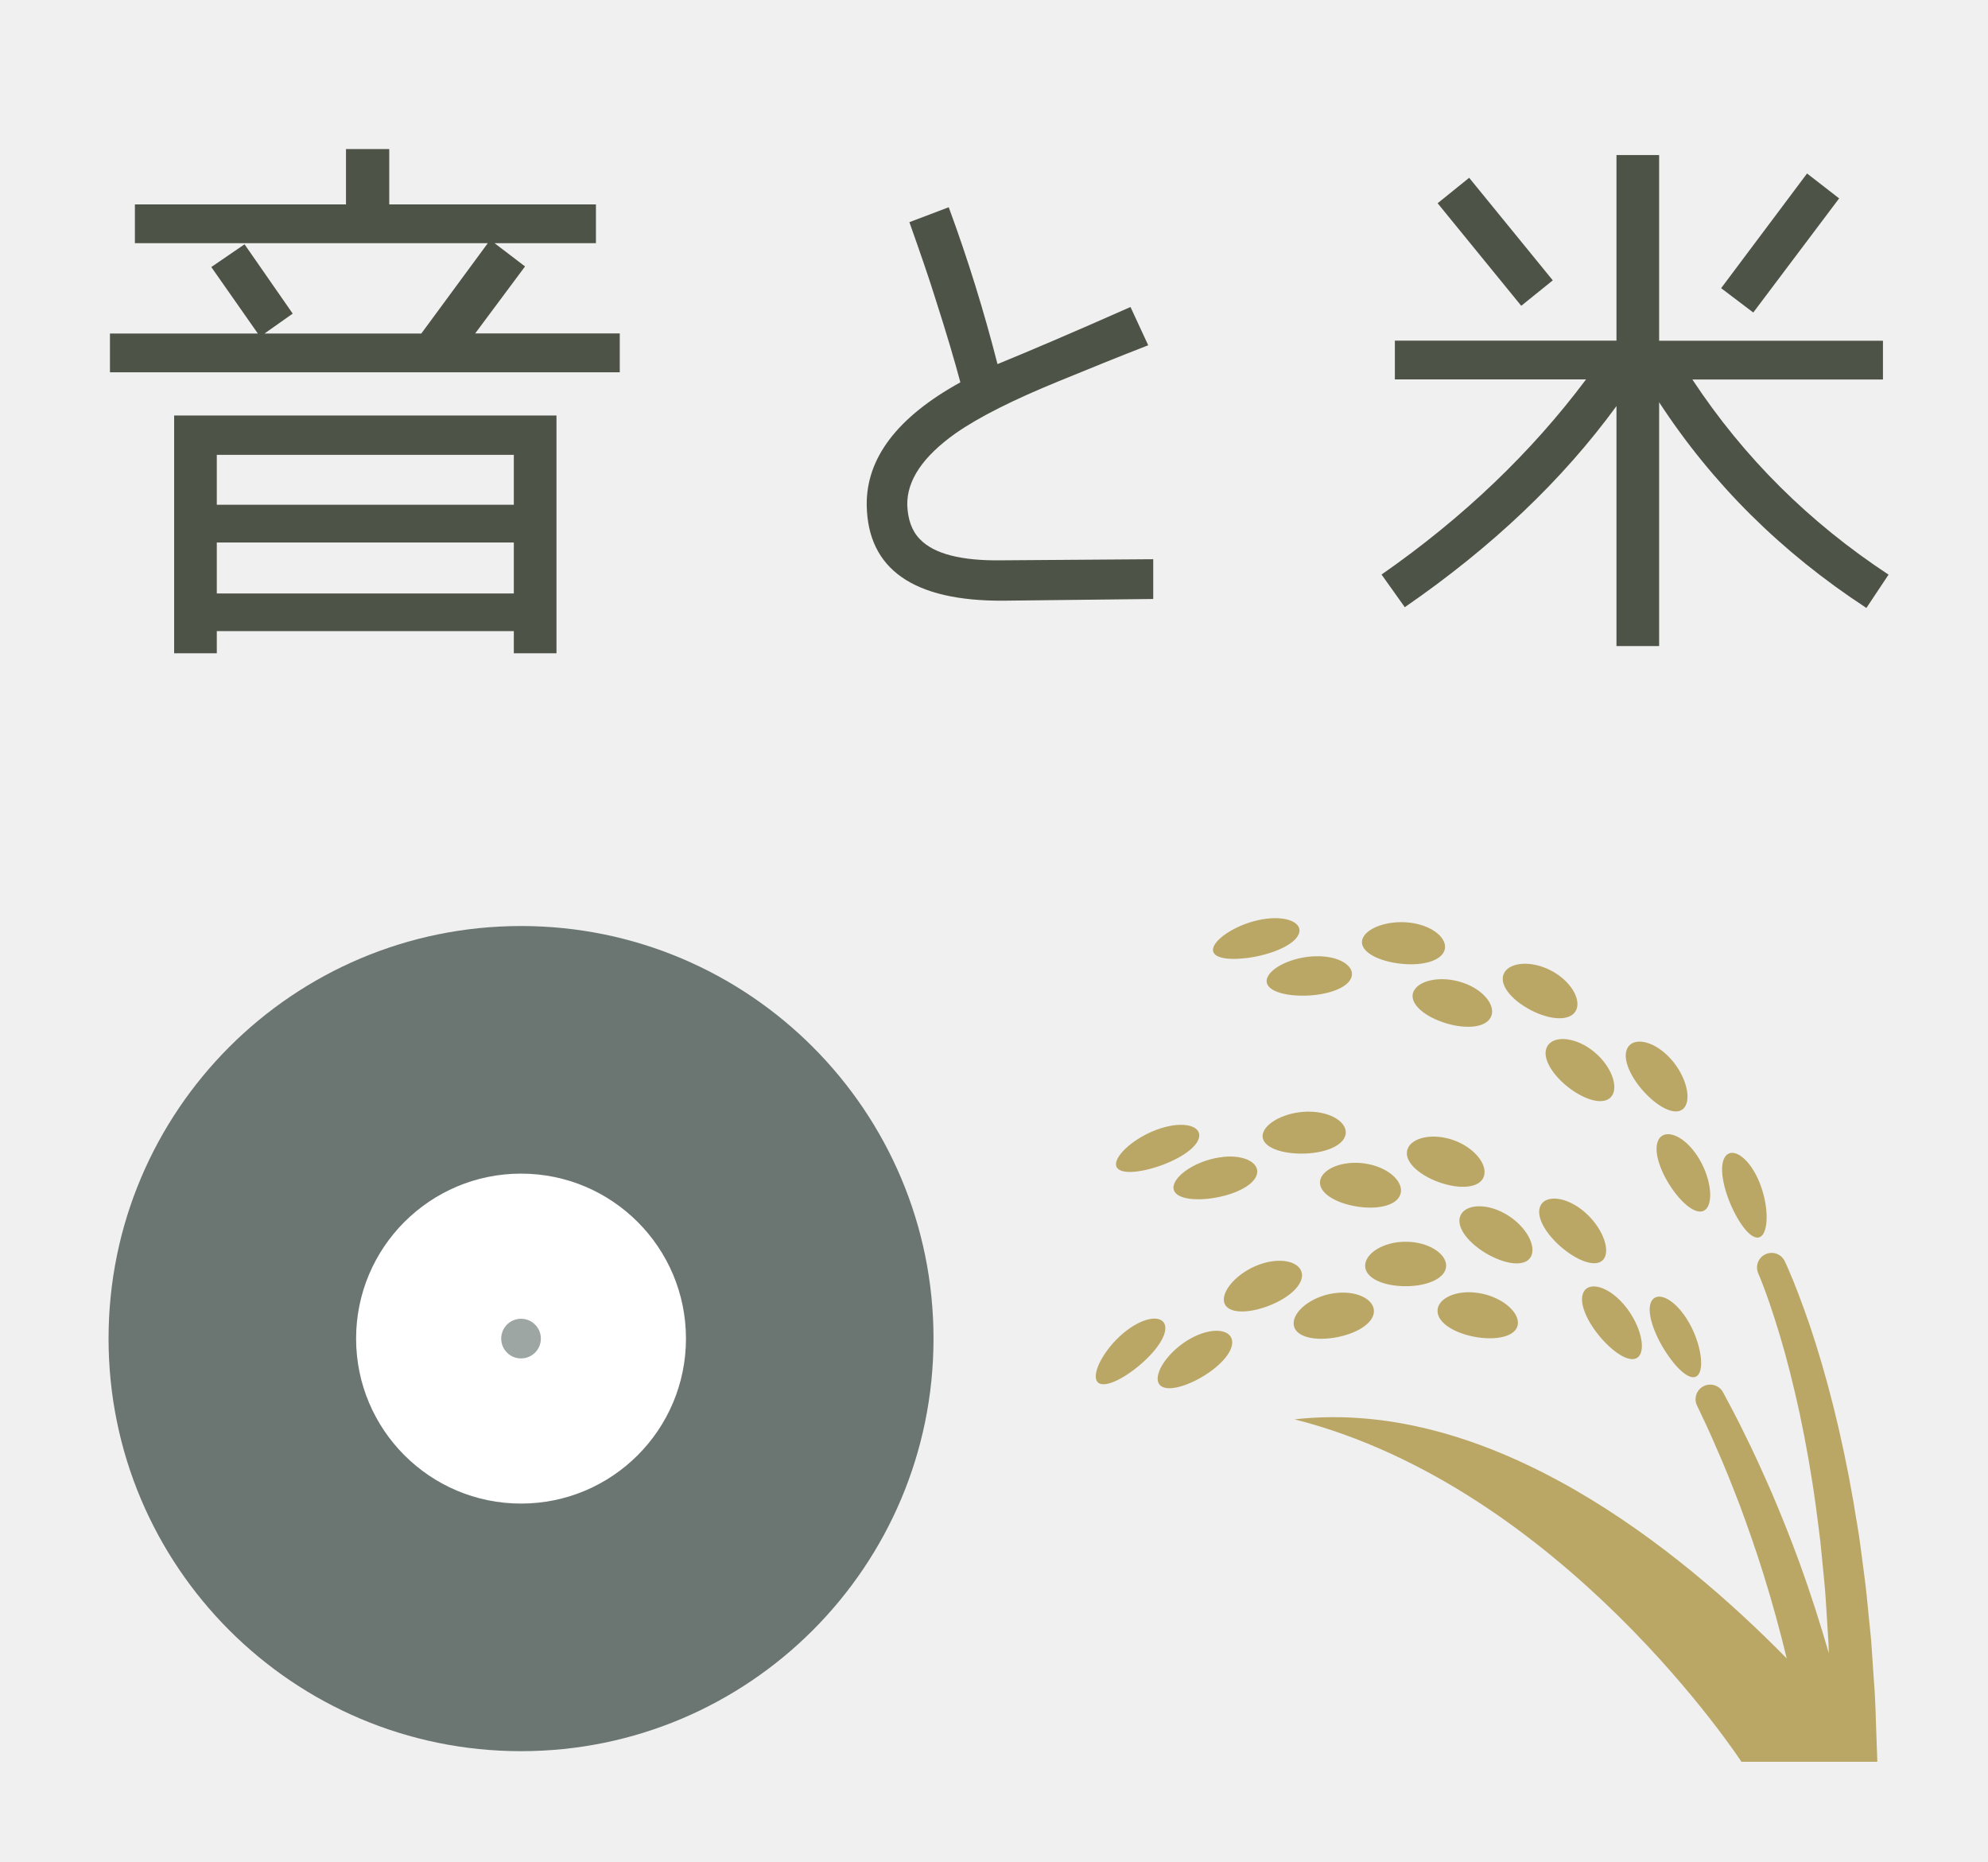
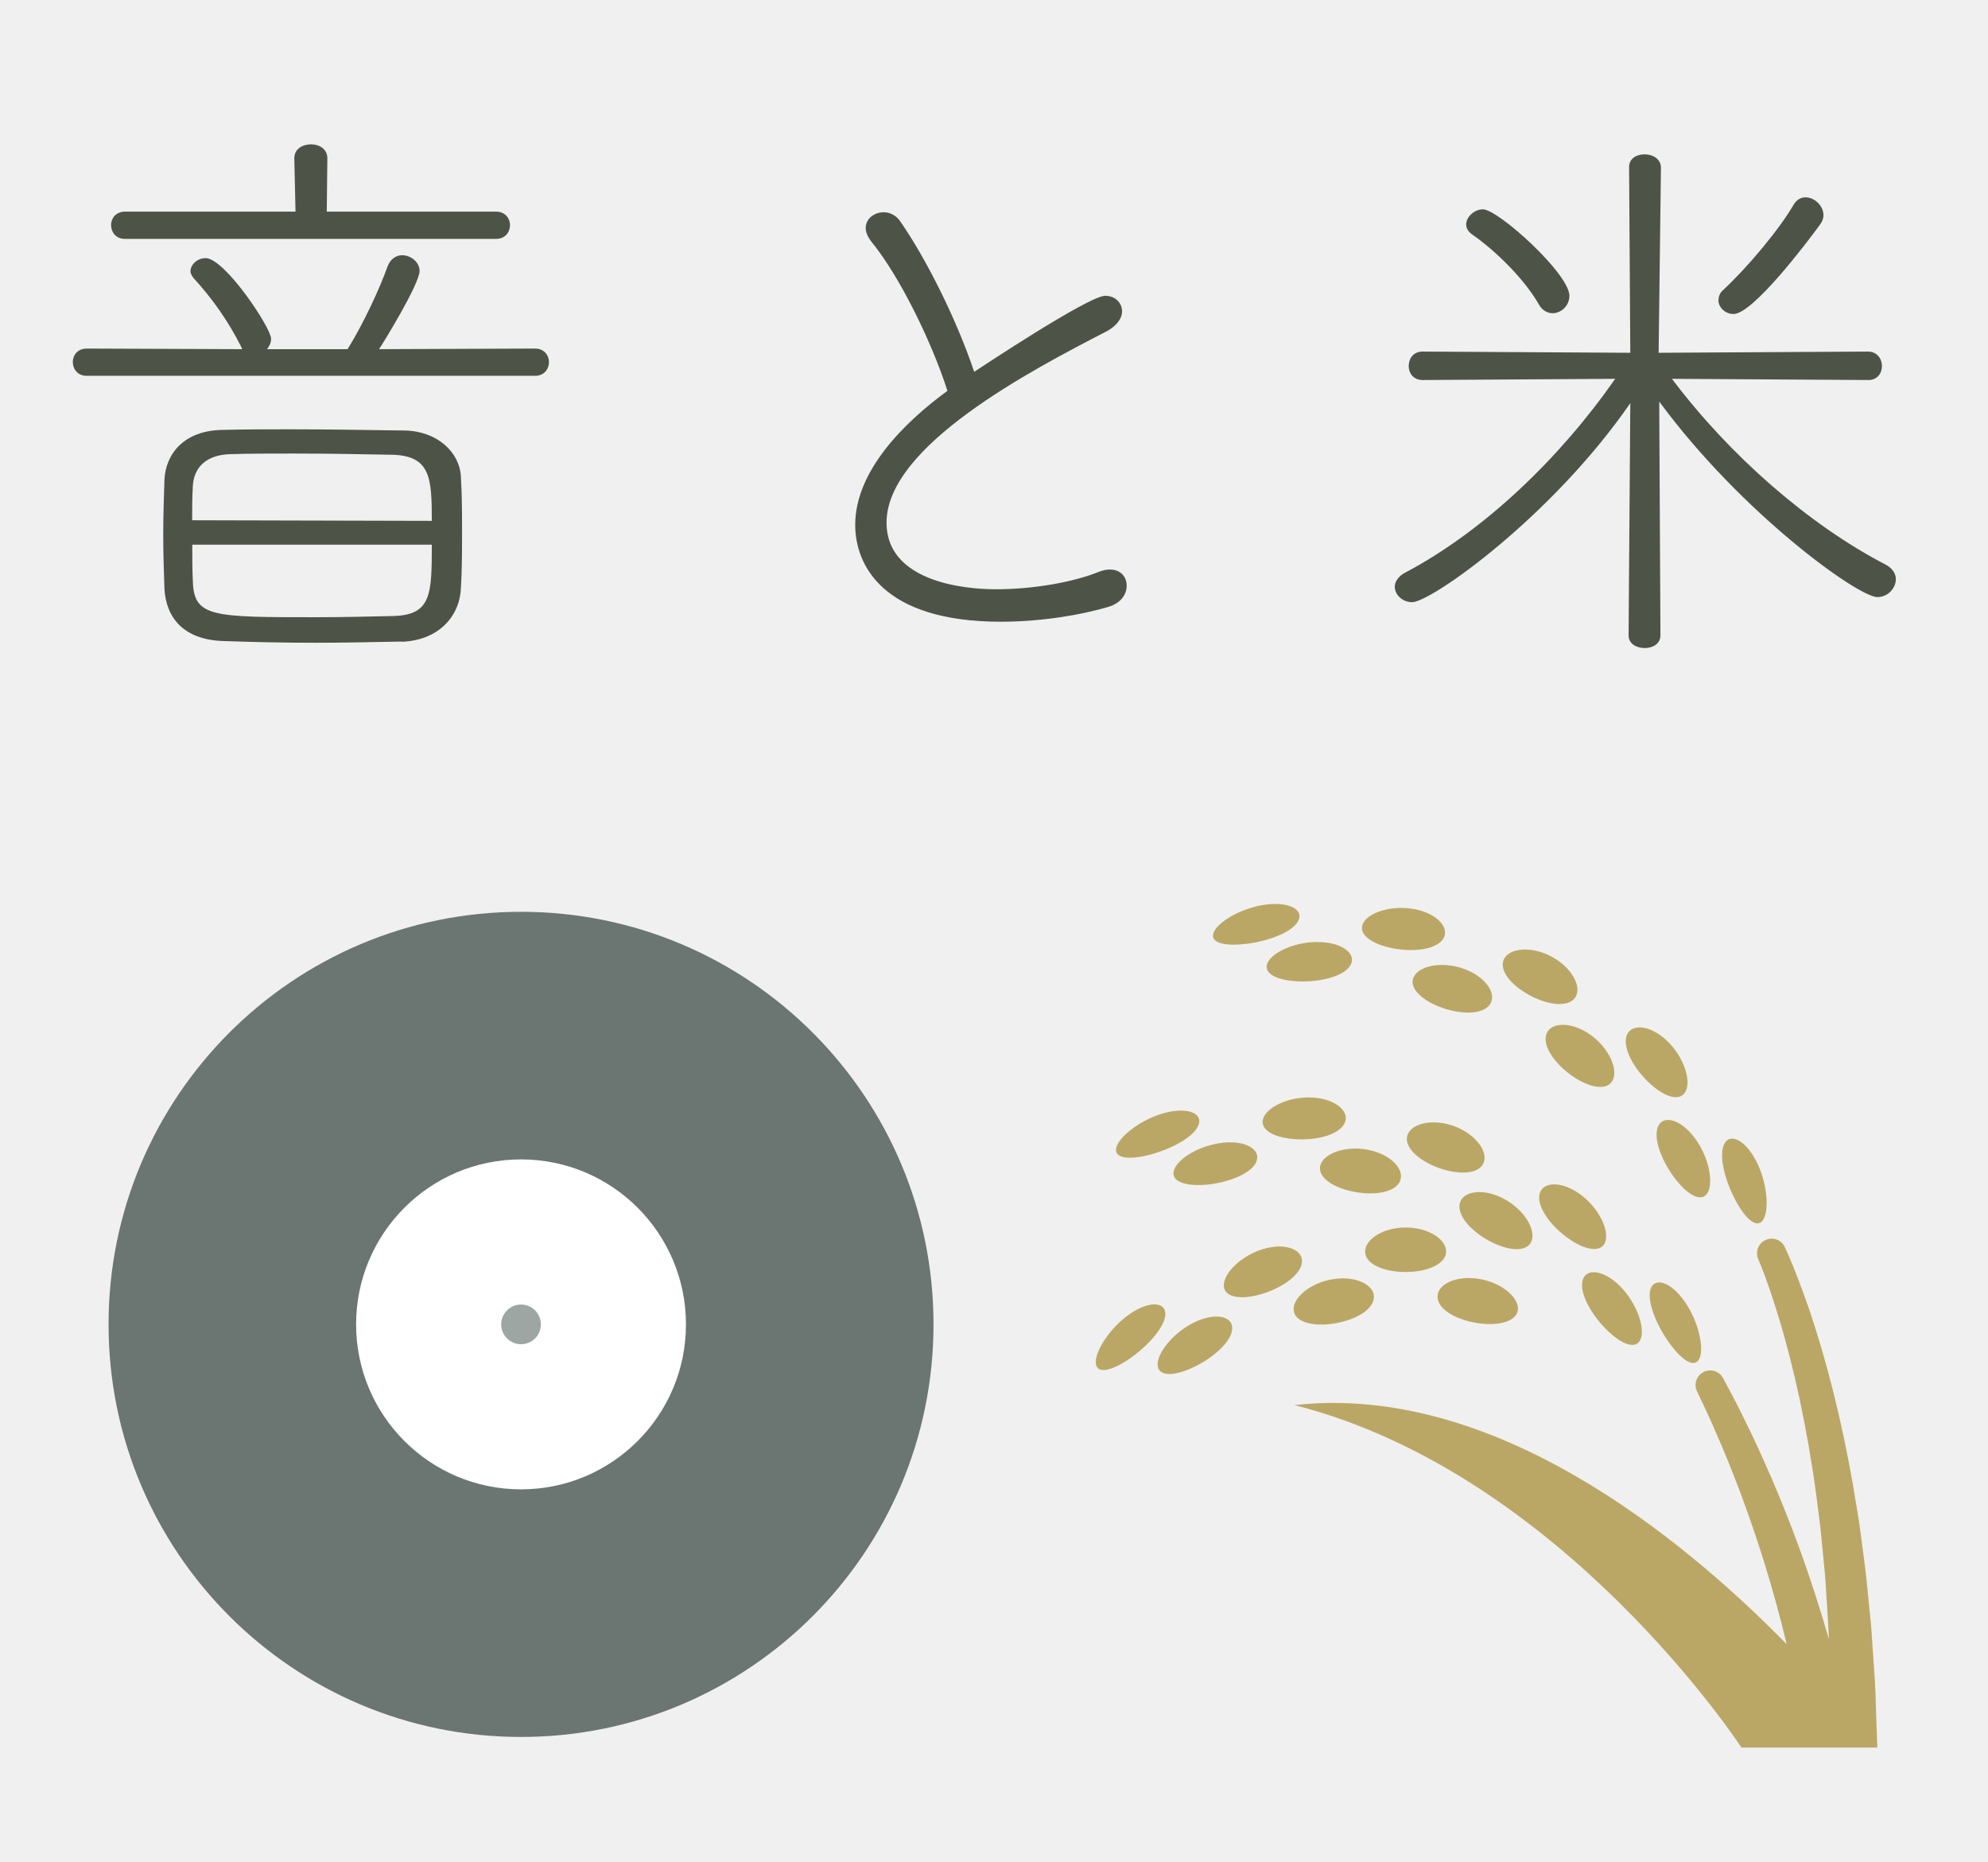
<svg xmlns="http://www.w3.org/2000/svg" id="_レイヤー_1" version="1.1" viewBox="0 0 198.52 185.89">
  <defs>
    <style>
      .st0 {
        fill: #9da6a2;
      }

      .st1 {
        fill: #fff;
      }

      .st2 {
        fill: #6b7672;
      }

      .st3 {
        fill: #4e5347;
      }

      .st4 {
        fill: #bba765;
      }
    </style>
  </defs>
  <g id="layer1">
-     <path class="st4" d="M187.47,175.89h-13.57s-17.88-27.4-44.63-34.19c19.75-2.21,38.5,13.02,49.15,23.87-.64-2.65-1.43-5.58-2.34-8.47-.72-2.32-1.53-4.61-2.32-6.75-.82-2.13-1.6-4.11-2.35-5.77-.71-1.68-1.37-3.05-1.83-4.01-.04-.09-.08-.17-.12-.25-.34-.71-.05-1.56.64-1.92.71-.37,1.59-.1,1.97.61.04.07.08.15.12.23.51.96,1.26,2.33,2.07,4.02.84,1.67,1.74,3.66,2.68,5.81.92,2.15,1.85,4.47,2.71,6.82,1.14,3.13,2.15,6.29,2.97,9.15,0-.34-.02-.66-.03-1.01-.09-1.37-.18-2.82-.27-4.31-.09-1.5-.28-3.03-.42-4.6-.13-1.57-.38-3.15-.57-4.73-.43-3.17-.99-6.31-1.61-9.24-.63-2.92-1.32-5.63-2.01-7.91-.69-2.28-1.34-4.16-1.85-5.43-.08-.19-.18-.44-.29-.7-.3-.71,0-1.53.69-1.87.73-.37,1.63-.06,1.97.69.13.28.26.55.34.75.59,1.33,1.33,3.26,2.14,5.6.79,2.34,1.61,5.1,2.36,8.09.75,2.99,1.43,6.2,1.99,9.43.25,1.62.57,3.23.76,4.84.2,1.6.44,3.17.59,4.7s.3,3.01.44,4.41c.1,1.41.19,2.73.27,3.96.2,2.45.2,4.5.27,5.94.05,1.43.08,2.25.08,2.25h0ZM124.42,95.66c2.32-.29,4.66-1.2,5.22-2.3.57-1.08-.84-1.92-3.16-1.64-2.32.28-4.66,1.59-5.23,2.67-.57,1.09.86,1.54,3.17,1.26h0ZM126.61,97.48c-.57,1.09.84,1.84,3.13,1.92,2.28.07,4.57-.57,5.14-1.66.57-1.08-.8-2.2-3.08-2.27-2.29-.08-4.63.93-5.19,2.01ZM139.17,96.11c2.22.41,4.43.03,5-1.05s-.73-2.47-2.95-2.88c-2.22-.41-4.52.31-5.09,1.39-.57,1.09.81,2.13,3.03,2.54h0ZM141.19,98.91c-.57,1.09.75,2.4,2.87,3.14,2.12.73,4.24.61,4.8-.48.57-1.08-.62-2.72-2.75-3.45-2.12-.74-4.36-.29-4.92.8h0ZM152.83,100.83c1.99,1.04,3.97,1.15,4.54.06.57-1.08-.5-2.96-2.48-3.99-1.98-1.04-4.12-.84-4.69.24-.57,1.09.65,2.65,2.64,3.69h0ZM154.49,104.5c-.57,1.09.54,2.89,2.34,4.22,1.82,1.32,3.64,1.65,4.21.56.56-1.08-.34-3.18-2.15-4.5s-3.84-1.37-4.4-.28h0ZM168.32,110.39c.57-1.08-.15-3.38-1.76-4.97-1.61-1.59-3.48-1.86-4.05-.78-.57,1.09.39,3.12,1.99,4.71,1.61,1.59,3.25,2.13,3.82,1.04h0ZM165.61,113.8c-.57,1.09.21,3.33,1.57,5.17,1.37,1.83,2.8,2.57,3.37,1.48.57-1.08.06-3.58-1.31-5.41-1.36-1.84-3.07-2.32-3.63-1.24h0ZM176.13,123.09c.56-1.08.3-3.75-.79-5.82s-2.58-2.75-3.15-1.66c-.57,1.09,0,3.53,1.09,5.6,1.09,2.06,2.28,2.97,2.85,1.89h0ZM114.83,116.7c2.26-.6,4.45-1.82,4.86-2.98.42-1.15-1.09-1.79-3.35-1.2-2.26.59-4.41,2.2-4.83,3.35-.42,1.15,1.06,1.42,3.32.83h0ZM122.12,115.51c-2.28.23-4.46,1.54-4.87,2.69-.42,1.15,1.08,1.71,3.36,1.48,2.27-.24,4.46-1.18,4.87-2.34.42-1.15-1.08-2.08-3.36-1.84h0ZM134.32,113.45c.42-1.15-1.05-2.35-3.31-2.46-2.25-.11-4.44.91-4.86,2.06-.42,1.15,1.09,2,3.35,2.11,2.26.11,4.4-.56,4.82-1.72h0ZM131.88,117.67c-.42,1.16,1.06,2.28,3.26,2.72s4.28.04,4.69-1.12c.42-1.15-.98-2.61-3.18-3.05-2.2-.45-4.35.3-4.77,1.45h0ZM148.17,117.46c.42-1.15-.89-2.86-2.99-3.62s-4.2-.28-4.62.87c-.42,1.16,1,2.54,3.11,3.31,2.11.76,4.09.6,4.5-.55h0ZM152.95,125.29c.41-1.15-.76-3.1-2.74-4.17-1.97-1.07-3.99-.84-4.4.31-.42,1.15.92,2.8,2.89,3.87,1.98,1.07,3.83,1.15,4.25,0h0ZM160.3,125.41c.41-1.15-.61-3.33-2.41-4.69-1.81-1.36-3.7-1.38-4.11-.23-.42,1.15.8,3.04,2.6,4.4,1.81,1.36,3.51,1.67,3.92.52h0ZM158.07,129.15c-.42,1.15.65,3.27,2.25,4.91,1.6,1.63,3.11,2.17,3.53,1.01.42-1.15-.42-3.55-2.02-5.19s-3.35-1.89-3.76-.74h0ZM164.84,130.06c-.42,1.16.47,3.49,1.83,5.4,1.36,1.9,2.65,2.64,3.08,1.49.41-1.15-.21-3.76-1.57-5.66-1.36-1.9-2.92-2.37-3.34-1.22h0ZM112.81,132.61c-1.92,1.33-3.39,3.58-3.39,4.8s1.48.97,3.4-.36c1.91-1.33,3.56-3.23,3.55-4.46,0-1.22-1.64-1.31-3.56.02h0ZM119.26,133.44c-2.06,1-3.66,2.98-3.66,4.2s1.6,1.24,3.67.24c2.05-1,3.78-2.63,3.78-3.86s-1.73-1.58-3.79-.58h0ZM130.02,127.32c0-1.22-1.79-1.85-3.95-1.18s-3.86,2.38-3.86,3.6,1.71,1.51,3.87.84c2.16-.67,3.94-2.03,3.94-3.26h0ZM133.17,133.56c2.22-.34,4.03-1.43,4.03-2.66s-1.82-2.12-4.04-1.78c-2.22.33-3.99,1.78-3.98,3,0,1.23,1.78,1.78,4,1.44h-.01ZM136.32,126.37c0,1.23,1.81,2.04,4.05,2.04s4.05-.83,4.04-2.06c0-1.22-1.82-2.39-4.05-2.38-2.24,0-4.04,1.17-4.04,2.4h0ZM147.59,133.52c2.22.32,3.99-.23,3.99-1.46s-1.78-2.66-4-2.98c-2.22-.33-4.04.57-4.03,1.8,0,1.23,1.82,2.31,4.04,2.64h0Z" />
+     <path class="st4" d="M187.47,174.47h-13.57s-17.88-27.4-44.63-34.19c19.75-2.21,38.5,13.02,49.15,23.87-.64-2.65-1.43-5.58-2.34-8.47-.72-2.32-1.53-4.61-2.32-6.75-.82-2.13-1.6-4.11-2.35-5.77-.71-1.68-1.37-3.05-1.83-4.01-.04-.09-.08-.17-.12-.25-.34-.71-.05-1.56.64-1.92.71-.37,1.59-.1,1.97.61.04.07.08.15.12.23.51.96,1.26,2.33,2.07,4.02.84,1.67,1.74,3.66,2.68,5.81.92,2.15,1.85,4.47,2.71,6.82,1.14,3.13,2.15,6.29,2.97,9.15,0-.34-.02-.66-.03-1.01-.09-1.37-.18-2.82-.27-4.31-.09-1.5-.28-3.03-.42-4.6-.13-1.57-.38-3.15-.57-4.73-.43-3.17-.99-6.31-1.61-9.24-.63-2.92-1.32-5.63-2.01-7.91-.69-2.28-1.34-4.16-1.85-5.43-.08-.19-.18-.44-.29-.7-.3-.71,0-1.53.69-1.87.73-.37,1.63-.06,1.97.69.13.28.26.55.34.75.59,1.33,1.33,3.26,2.14,5.6.79,2.34,1.61,5.1,2.36,8.09.75,2.99,1.43,6.2,1.99,9.43.25,1.62.57,3.23.76,4.84.2,1.6.44,3.17.59,4.7s.3,3.01.44,4.41c.1,1.41.19,2.73.27,3.96.2,2.45.2,4.5.27,5.94.05,1.43.08,2.25.08,2.25h0ZM124.42,94.24c2.32-.29,4.66-1.2,5.22-2.3.57-1.08-.84-1.92-3.16-1.64-2.32.28-4.66,1.59-5.23,2.67-.57,1.09.86,1.54,3.17,1.26h0ZM126.61,96.06c-.57,1.09.84,1.84,3.13,1.92,2.28.07,4.57-.57,5.14-1.66.57-1.08-.8-2.2-3.08-2.27-2.29-.08-4.63.93-5.19,2.01ZM139.17,94.69c2.22.41,4.43.03,5-1.05s-.73-2.47-2.95-2.88c-2.22-.41-4.52.31-5.09,1.39-.57,1.09.81,2.13,3.03,2.54h0ZM141.19,97.49c-.57,1.09.75,2.4,2.87,3.14,2.12.73,4.24.61,4.8-.48.57-1.08-.62-2.72-2.75-3.45-2.12-.74-4.36-.29-4.92.8h0ZM152.83,99.41c1.99,1.04,3.97,1.15,4.54.06.57-1.08-.5-2.96-2.48-3.99-1.98-1.04-4.12-.84-4.69.24-.57,1.09.65,2.65,2.64,3.69h0ZM154.49,103.08c-.57,1.09.54,2.89,2.34,4.22,1.82,1.32,3.64,1.65,4.21.56.56-1.08-.34-3.18-2.15-4.5s-3.84-1.37-4.4-.28h0ZM168.32,108.97c.57-1.08-.15-3.38-1.76-4.97-1.61-1.59-3.48-1.86-4.05-.78-.57,1.09.39,3.12,1.99,4.71,1.61,1.59,3.25,2.13,3.82,1.04h0ZM165.61,112.38c-.57,1.09.21,3.33,1.57,5.17,1.37,1.83,2.8,2.57,3.37,1.48.57-1.08.06-3.58-1.31-5.41-1.36-1.84-3.07-2.32-3.63-1.24h0ZM176.13,121.67c.56-1.08.3-3.75-.79-5.82s-2.58-2.75-3.15-1.66c-.57,1.09,0,3.53,1.09,5.6,1.09,2.06,2.28,2.97,2.85,1.89h0ZM114.83,115.28c2.26-.6,4.45-1.82,4.86-2.98.42-1.15-1.09-1.79-3.35-1.2-2.26.59-4.41,2.2-4.83,3.35-.42,1.15,1.06,1.42,3.32.83h0ZM122.12,114.09c-2.28.23-4.46,1.54-4.87,2.69-.42,1.15,1.08,1.71,3.36,1.48,2.27-.24,4.46-1.18,4.87-2.34.42-1.15-1.08-2.08-3.36-1.84h0ZM134.32,112.03c.42-1.15-1.05-2.35-3.31-2.46-2.25-.11-4.44.91-4.86,2.06-.42,1.15,1.09,2,3.35,2.11,2.26.11,4.4-.56,4.82-1.72h0ZM131.88,116.25c-.42,1.16,1.06,2.28,3.26,2.72s4.28.04,4.69-1.12c.42-1.15-.98-2.61-3.18-3.05-2.2-.45-4.35.3-4.77,1.45h0ZM148.17,116.04c.42-1.15-.89-2.86-2.99-3.62s-4.2-.28-4.62.87c-.42,1.16,1,2.54,3.11,3.31,2.11.76,4.09.6,4.5-.55h0ZM152.95,123.87c.41-1.15-.76-3.1-2.74-4.17-1.97-1.07-3.99-.84-4.4.31-.42,1.15.92,2.8,2.89,3.87,1.98,1.07,3.83,1.15,4.25,0h0ZM160.3,123.99c.41-1.15-.61-3.33-2.41-4.69-1.81-1.36-3.7-1.38-4.11-.23-.42,1.15.8,3.04,2.6,4.4,1.81,1.36,3.51,1.67,3.92.52h0ZM158.07,127.73c-.42,1.15.65,3.27,2.25,4.91,1.6,1.63,3.11,2.17,3.53,1.01.42-1.15-.42-3.55-2.02-5.19s-3.35-1.89-3.76-.74h0ZM164.84,128.64c-.42,1.16.47,3.49,1.83,5.4,1.36,1.9,2.65,2.64,3.08,1.49.41-1.15-.21-3.76-1.57-5.66-1.36-1.9-2.92-2.37-3.34-1.22h0ZM112.81,131.19c-1.92,1.33-3.39,3.58-3.39,4.8s1.48.97,3.4-.36c1.91-1.33,3.56-3.23,3.55-4.46,0-1.22-1.64-1.31-3.56.02h0ZM119.26,132.02c-2.06,1-3.66,2.98-3.66,4.2s1.6,1.24,3.67.24c2.05-1,3.78-2.63,3.78-3.86s-1.73-1.58-3.79-.58h0ZM130.02,125.9c0-1.22-1.79-1.85-3.95-1.18s-3.86,2.38-3.86,3.6,1.71,1.51,3.87.84c2.16-.67,3.94-2.03,3.94-3.26h0ZM133.17,132.14c2.22-.34,4.03-1.43,4.03-2.66s-1.82-2.12-4.04-1.78c-2.22.33-3.99,1.78-3.98,3,0,1.23,1.78,1.78,4,1.44h-.01ZM136.32,124.95c0,1.23,1.81,2.04,4.05,2.04s4.05-.83,4.04-2.06c0-1.22-1.82-2.39-4.05-2.38-2.24,0-4.04,1.17-4.04,2.4h0ZM147.59,132.1c2.22.32,3.99-.23,3.99-1.46s-1.78-2.66-4-2.98c-2.22-.33-4.04.57-4.03,1.8,0,1.23,1.82,2.31,4.04,2.64h0Z" />
  </g>
  <g>
-     <circle class="st2" cx="52.03" cy="133.64" r="41.19" />
-     <circle class="st1" cx="52.03" cy="133.64" r="16.47" />
-     <circle class="st0" cx="52.03" cy="133.64" r="1.98" />
+     <circle class="st2" cx="52.03" cy="132.22" r="41.19" />
+     <circle class="st1" cx="52.03" cy="132.22" r="16.47" />
+     <circle class="st0" cx="52.03" cy="132.22" r="1.98" />
  </g>
  <g>
-     <path class="st3" d="M61.88,37.17H10.98v-3.87h14.77l-4.65-6.64,3.32-2.27,4.81,6.92-2.82,1.99h15.66l6.64-9.02H13.47v-3.87h21.08v-5.53h4.32v5.53h20.64v3.87h-10.12l3.04,2.32-4.98,6.69h14.44v3.87ZM55.57,65.22h-4.26v-2.21h-29.66v2.21h-4.26v-23.74h38.18v23.74ZM51.31,50.39v-4.98h-29.66v4.98h29.66ZM51.31,59.25v-5.09h-29.66v5.09h29.66Z" />
-     <path class="st3" d="M115.16,59.8l-14.94.17c-9.02.06-13.56-3.15-13.67-9.52-.06-4.7,3.04-8.8,9.35-12.28-.5-1.88-1.33-4.76-2.6-8.69-.5-1.6-1.33-4.04-2.49-7.3l3.93-1.49c1.94,5.26,3.54,10.46,4.87,15.66,2.99-1.22,7.41-3.1,13.28-5.7l1.77,3.82c-2.99,1.16-5.98,2.38-8.96,3.6-4.48,1.83-7.91,3.54-10.29,5.2-3.26,2.32-4.87,4.7-4.81,7.19.06,1.38.44,2.54,1.27,3.38,1.38,1.44,4.09,2.16,8.13,2.1l15.16-.11v3.98Z" />
-     <path class="st3" d="M186.37,60.69c-8.47-5.53-15.38-12.39-20.69-20.53v24.34h-4.26v-23.96c-5.37,7.36-12.39,14.05-21.14,20.08l-2.32-3.26c8.19-5.7,14.99-12.23,20.42-19.48h-19.09v-3.87h22.13V15.48h4.26v18.54h22.35v3.87h-19.03c5.15,7.8,11.67,14.27,19.59,19.48l-2.21,3.32ZM155.06,27.99l-3.15,2.54-8.35-10.24,3.15-2.54,8.35,10.24ZM183.66,19.8l-8.58,11.4-3.21-2.43,8.58-11.45,3.21,2.49Z" />
+     <path class="st3" d="M8.66,37.52c-.93,0-1.39-.69-1.39-1.39,0-.64.46-1.33,1.39-1.33l15.52.06-.06-.17c-1.33-2.66-2.95-4.92-4.81-6.95-.17-.23-.29-.46-.29-.64,0-.7.7-1.33,1.51-1.33,1.91,0,6.54,6.95,6.54,8.05,0,.41-.17.75-.41,1.04h8.05c1.62-2.61,3.24-6.14,4-8.28.29-.75.87-1.1,1.45-1.1.87,0,1.74.7,1.74,1.56,0,1.33-3.76,7.41-4.05,7.82l15.58-.06c.93,0,1.39.7,1.39,1.33,0,.7-.46,1.39-1.39,1.39H8.66ZM12.48,23.85c-.93,0-1.39-.7-1.39-1.39,0-.64.46-1.33,1.39-1.33h17.03l-.12-5.33c0-.93.81-1.39,1.68-1.39.81,0,1.62.46,1.62,1.39l-.06,5.33h16.91c.93,0,1.39.7,1.39,1.33,0,.69-.46,1.39-1.39,1.39H12.48ZM40.11,64.05c-3.13.06-5.91.12-8.57.12-3.07,0-6.02-.06-9.21-.17-3.94-.12-5.73-2.26-5.91-5.21-.06-1.8-.12-3.59-.12-5.39s.06-3.65.12-5.5c.12-2.55,1.91-4.92,5.79-4.98,2.37-.06,4.52-.06,6.72-.06,3.48,0,6.95.06,11.47.12,3.3.06,5.5,2.2,5.62,4.58.12,1.85.12,3.76.12,5.62s0,3.71-.12,5.62c-.17,2.9-2.38,5.15-5.91,5.27ZM43.12,52c0-4.29-.12-6.49-3.94-6.6-3.3-.06-6.6-.12-9.96-.12-2.08,0-4.11,0-6.2.06-2.43.06-3.71,1.33-3.77,3.3-.06,1.1-.06,2.2-.06,3.3l23.92.06ZM19.2,54.38c0,1.22,0,2.49.06,3.71.12,3.53,2.03,3.53,12.34,3.53,2.55,0,5.1-.06,7.7-.12,3.77-.12,3.82-2.14,3.82-7.12h-23.92Z" />
+     <path class="st3" d="M87.03,24.14c-.41-.52-.58-.98-.58-1.39,0-.93.87-1.56,1.8-1.56.58,0,1.22.29,1.62.87,2.66,3.82,5.68,9.9,7.41,15.06.46-.29,11.41-7.59,13.09-7.59.98,0,1.68.7,1.68,1.56,0,.64-.46,1.39-1.51,1.97-7.65,3.94-22.01,11.47-22.01,19.11,0,6.66,9.85,6.66,10.95,6.66,3.82,0,7.82-.75,10.25-1.74.41-.17.81-.23,1.1-.23,1.1,0,1.68.75,1.68,1.62,0,.81-.52,1.68-1.74,2.08-2.9.87-6.89,1.51-10.83,1.51-11.87,0-14.54-5.73-14.54-9.67,0-5.39,4.92-10.25,9.21-13.38-1.56-4.87-4.75-11.41-7.59-14.89Z" />
+     <path class="st3" d="M162.8,40.25c-7.88,11.41-19.92,19.87-21.78,19.87-.99,0-1.74-.75-1.74-1.56,0-.46.35-1.04,1.04-1.39,7.99-4.23,15.52-11.53,20.97-19.35l-19.23.12c-.93,0-1.39-.7-1.39-1.39,0-.75.46-1.45,1.39-1.45l20.74.12-.12-18.54c0-.87.75-1.27,1.56-1.27s1.62.46,1.62,1.33l-.23,18.48,20.91-.12c.93,0,1.39.75,1.39,1.45s-.46,1.39-1.33,1.39l-19.64-.12c5.79,7.7,13.73,14.6,21.32,18.54.69.35,1.04.93,1.04,1.45,0,.93-.81,1.8-1.85,1.8-1.91,0-13.55-8.34-21.78-19.52l.12,23.34c0,.87-.81,1.27-1.56,1.27-.81,0-1.62-.41-1.62-1.27l.17-23.17ZM153.71,30.46c-1.74-3.07-5.1-5.97-6.72-7.07-.41-.29-.58-.64-.58-.98,0-.75.81-1.51,1.68-1.51,1.51,0,8.63,6.43,8.63,8.63,0,.98-.81,1.74-1.68,1.74-.46,0-.98-.23-1.33-.81ZM171.61,29.94c0-.29.12-.7.46-.98,2.55-2.38,5.62-6.08,7.07-8.57.29-.46.7-.69,1.16-.69.87,0,1.79.81,1.79,1.8,0,.29-.12.64-.35.93-1.39,1.91-6.72,8.92-8.63,8.92-.81,0-1.51-.64-1.51-1.39Z" />
  </g>
</svg>
